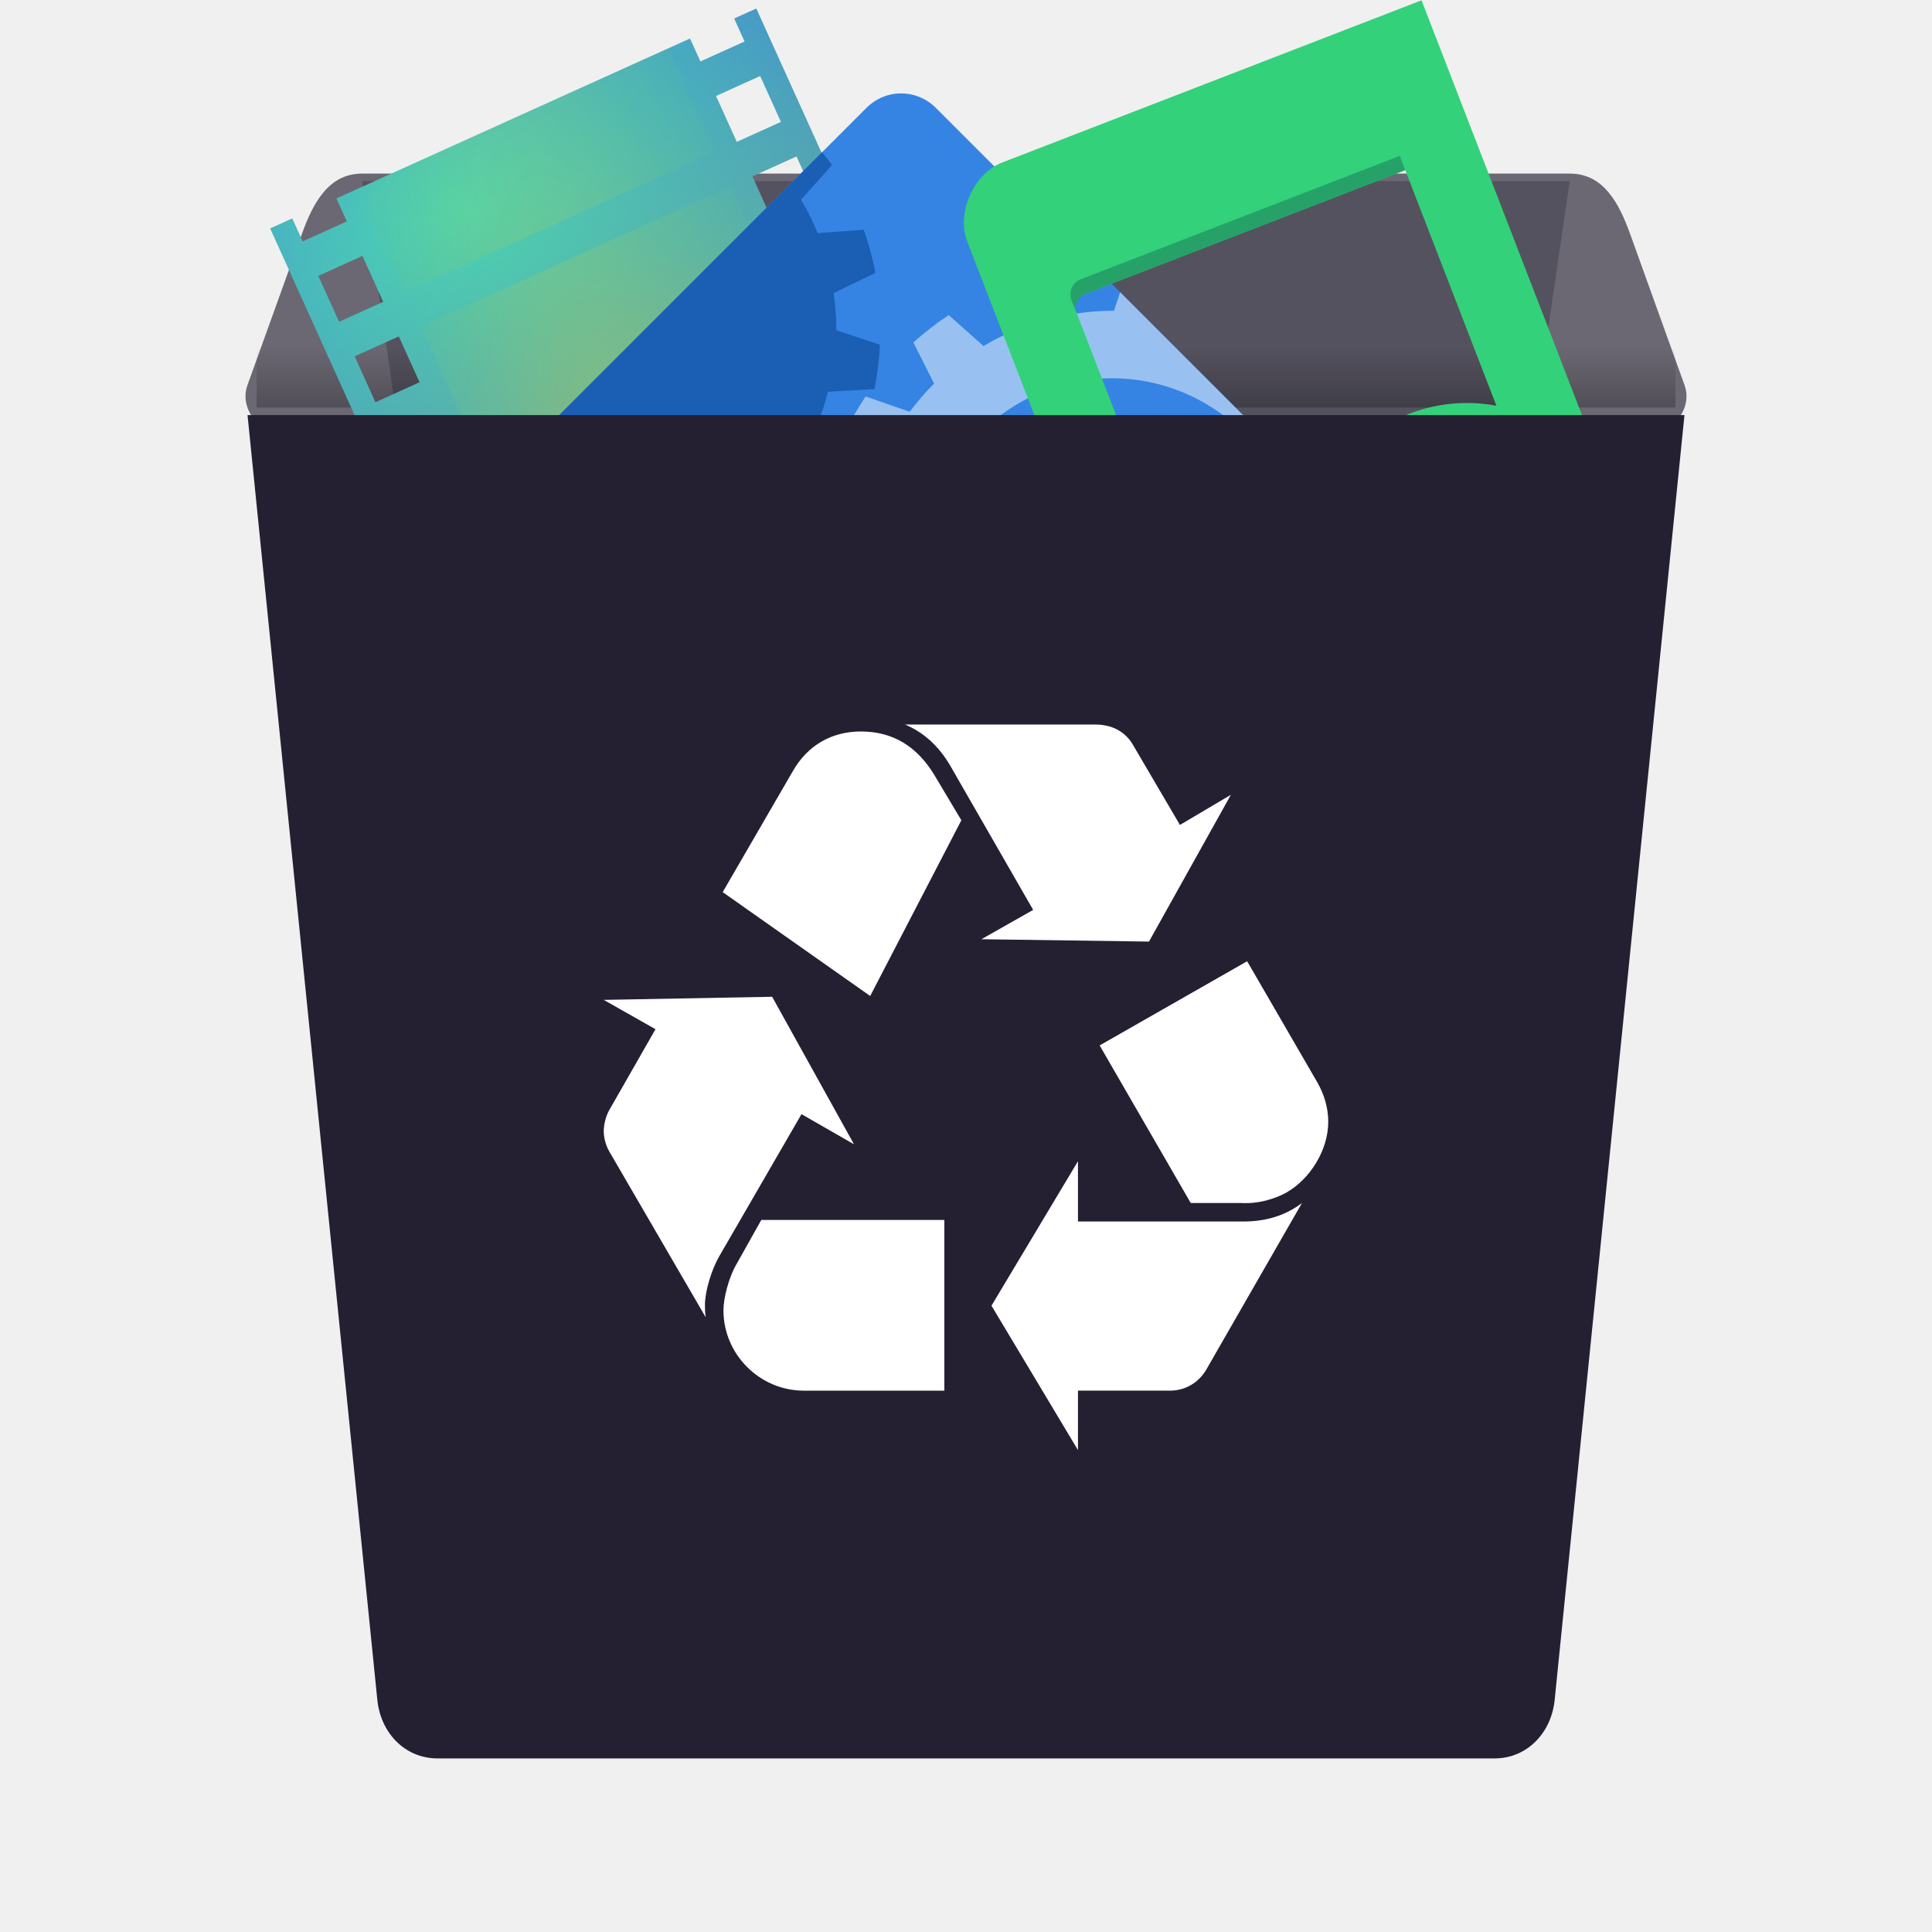
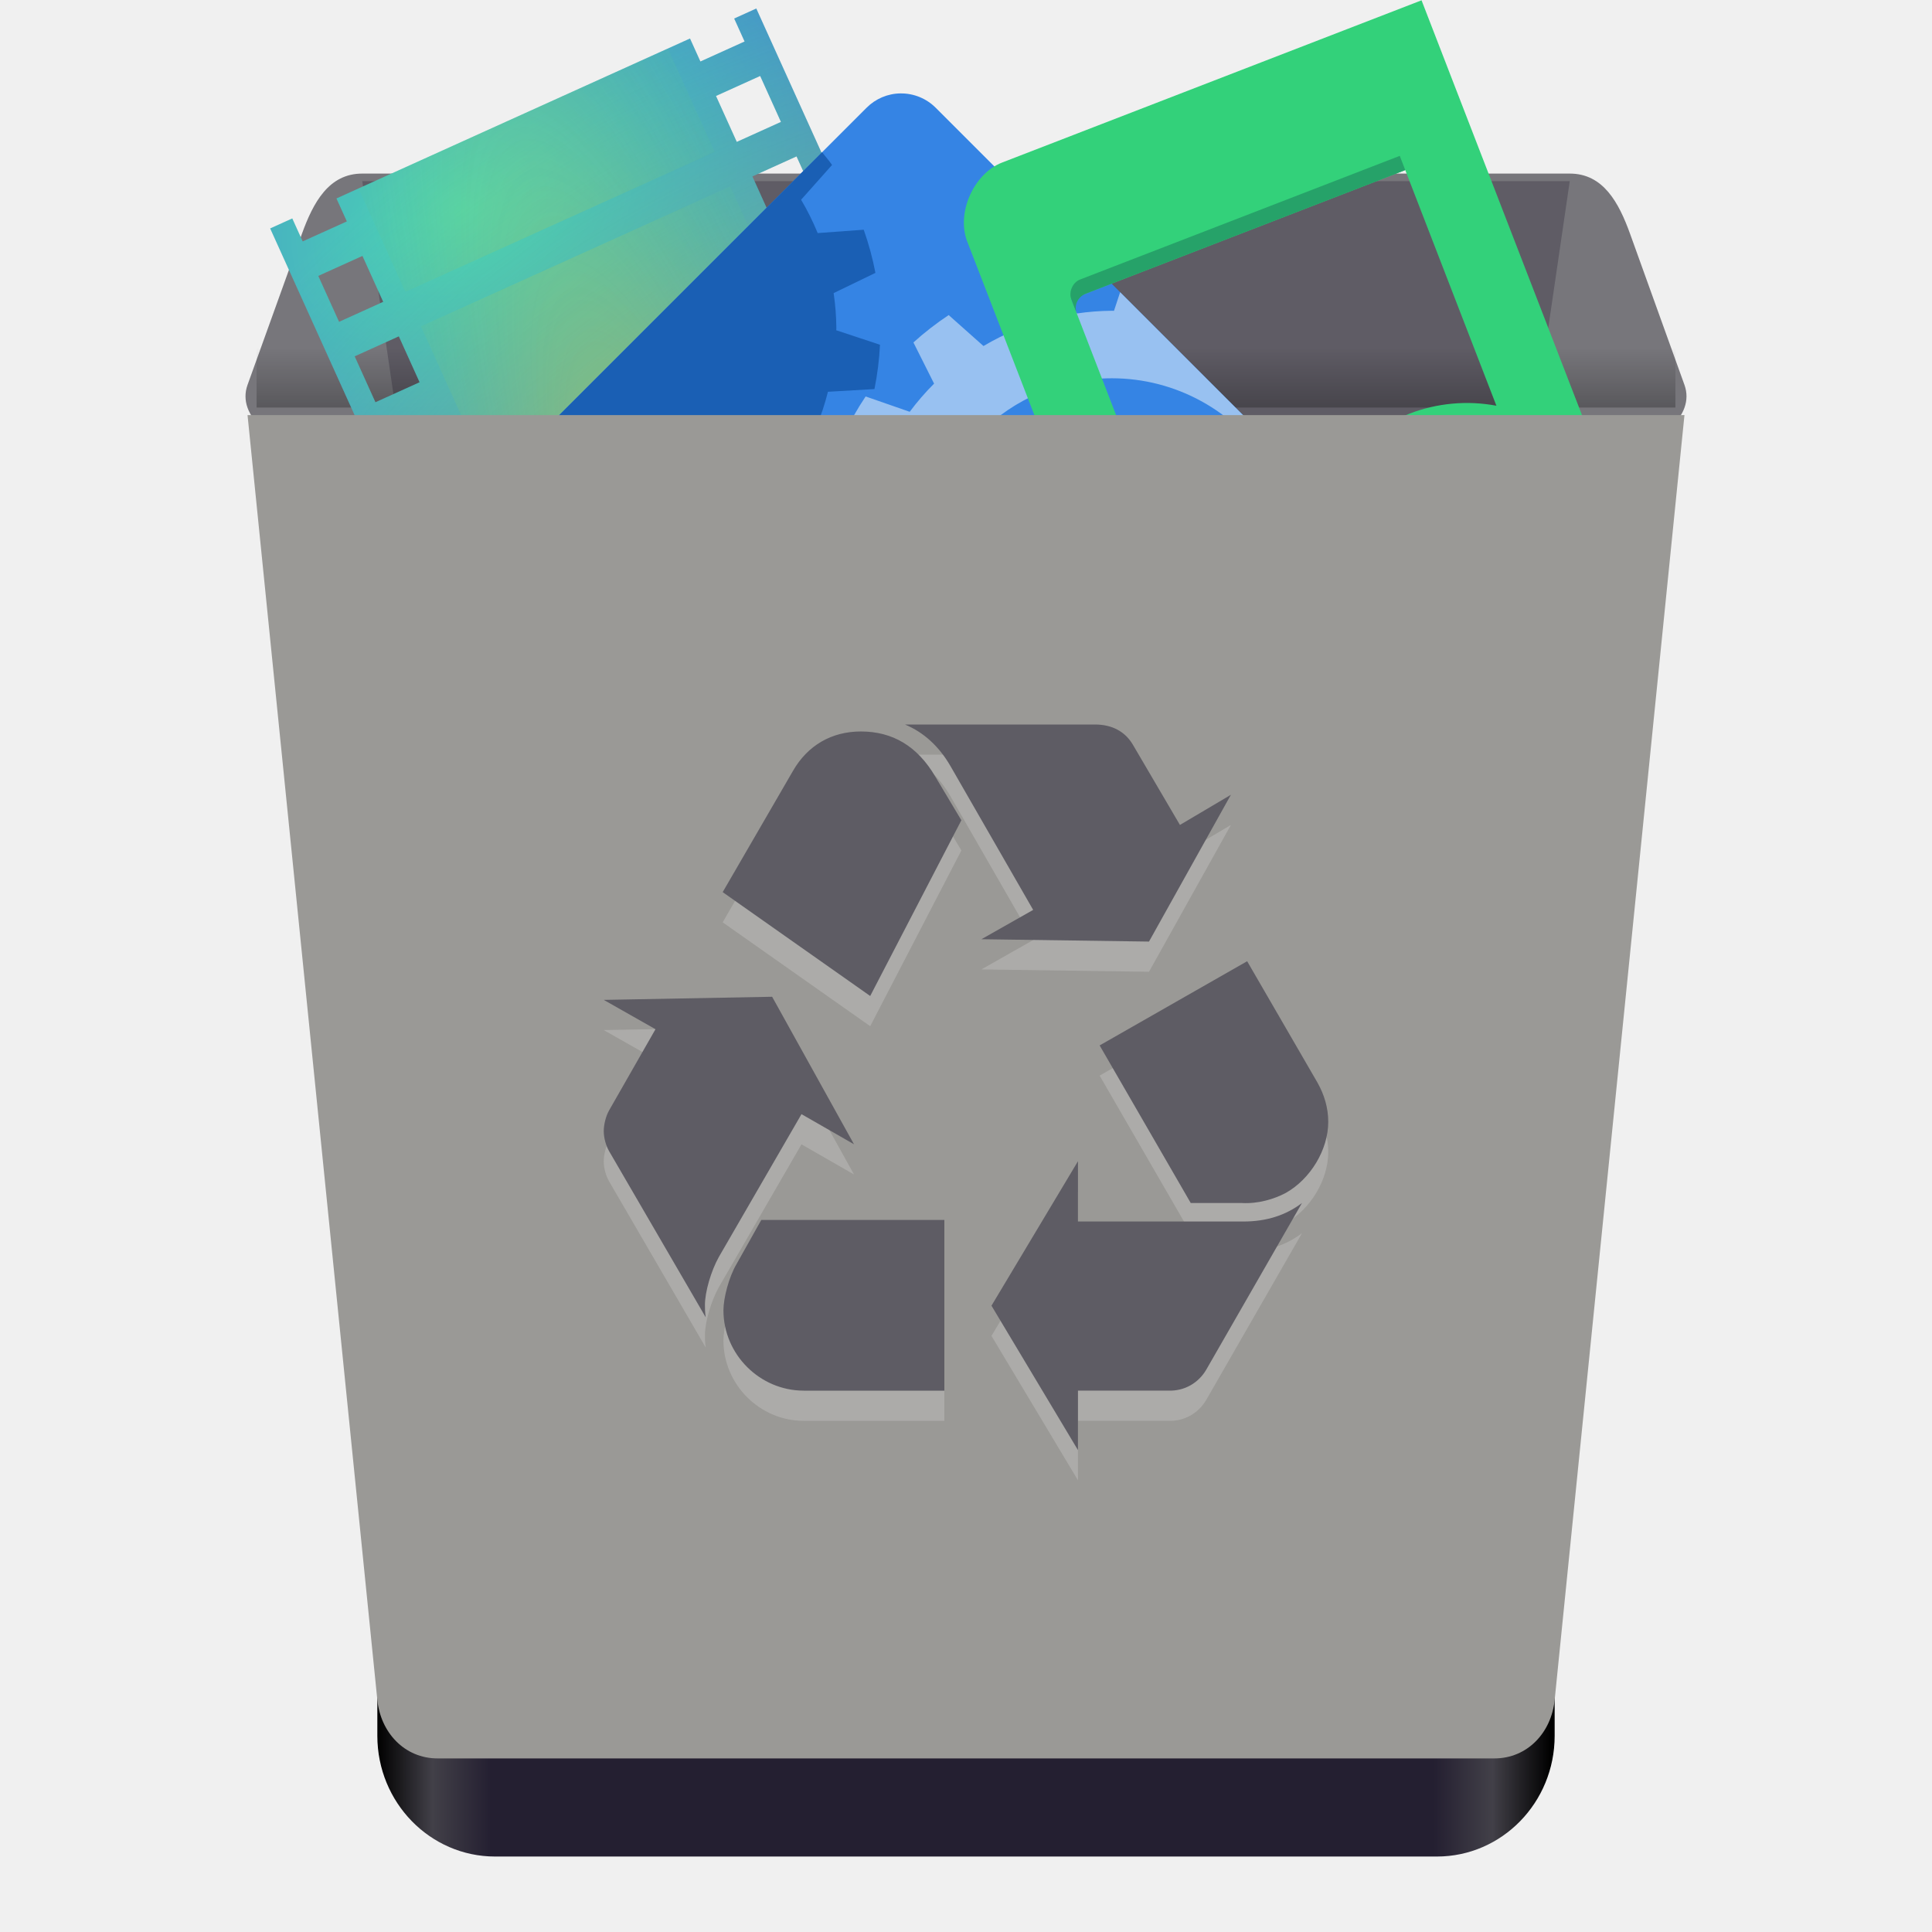
<svg xmlns="http://www.w3.org/2000/svg" xmlns:ns1="http://www.openswatchbook.org/uri/2009/osb" xmlns:xlink="http://www.w3.org/1999/xlink" version="1.0" width="128" height="128" id="svg3695">
  <defs id="defs3697">
    <linearGradient id="linearGradient4399">
      <stop id="stop4401" offset="0" style="stop-color:#626262;stop-opacity:1" />
      <stop id="stop4403" offset="1" style="stop-color:#3f3f3f;stop-opacity:1" />
    </linearGradient>
    <linearGradient id="linearGradient4306">
      <stop style="stop-color:#000000;stop-opacity:1" offset="0" id="stop4308" />
      <stop style="stop-color:#000000;stop-opacity:0" offset="1" id="stop4310" />
    </linearGradient>
    <linearGradient id="linearGradient4237">
      <stop id="stop4239" offset="0" style="stop-color:#a7a7a7;stop-opacity:1" />
      <stop id="stop4241" offset="1" style="stop-color:#787878;stop-opacity:1" />
    </linearGradient>
    <linearGradient id="linearGradient4867">
      <stop id="stop4869" offset="0" style="stop-color:#ffffff;stop-opacity:1;" />
      <stop id="stop4871" offset="1" style="stop-color:#e4e5e7;stop-opacity:0.157" />
    </linearGradient>
    <linearGradient id="linearGradient4861">
      <stop style="stop-color:#7e7e7e;stop-opacity:1" offset="0" id="stop4863" />
      <stop style="stop-color:#3f3f3f;stop-opacity:1" offset="1" id="stop4865" />
    </linearGradient>
    <linearGradient ns1:paint="gradient" id="linearGradient4406">
      <stop offset="0" style="stop-color:#4e4e4e;stop-opacity:1" id="stop4408" />
      <stop offset="1" style="stop-color:#141414;stop-opacity:1" id="stop4410" />
    </linearGradient>
    <linearGradient id="linearGradient3320" ns1:paint="gradient">
      <stop id="stop3323" style="stop-color:#4e4e4e;stop-opacity:1" offset="0" />
      <stop id="stop3325" style="stop-color:#b9bac2;stop-opacity:1" offset="1" />
    </linearGradient>
    <linearGradient id="linearGradient3254-3-182">
      <stop id="stop4663" style="stop-color:#ffffff;stop-opacity:1" offset="0" />
      <stop id="stop4665" style="stop-color:#ffffff;stop-opacity:0" offset="1" />
    </linearGradient>
    <linearGradient ns1:paint="solid" id="linearGradient6213">
      <stop id="stop6215" offset="0" style="stop-color:#000000;stop-opacity:1;" />
    </linearGradient>
    <linearGradient id="linearGradient4287">
      <stop id="stop4289" offset="0" style="stop-color:#000000;stop-opacity:0.51;" />
      <stop id="stop4291" offset="1" style="stop-color:#000000;stop-opacity:0.472" />
    </linearGradient>
    <linearGradient id="linearGradient3782">
      <stop style="stop-color:#ffffff;stop-opacity:1;" offset="0" id="stop3784" />
      <stop style="stop-color:#e4e5e7;stop-opacity:1;" offset="1" id="stop3786" />
    </linearGradient>
    <linearGradient id="linearGradient3927">
      <stop id="stop3929" offset="0" style="stop-color:#f1f2f3;stop-opacity:1;" />
      <stop id="stop3931" offset="1" style="stop-color:#e4e5e7;stop-opacity:1;" />
    </linearGradient>
    <linearGradient id="linearGradient3937-5">
      <stop style="stop-color:#9c9d9e;stop-opacity:1;" offset="0" id="stop3939-6" />
      <stop style="stop-color:#bbbcbd;stop-opacity:1;" offset="1" id="stop3941-3" />
    </linearGradient>
    <linearGradient y2="9" x2="22" y1="11" x1="22" gradientTransform="matrix(2.35,0,0,2,7.59999,5)" gradientUnits="userSpaceOnUse" id="linearGradient4262-7-1" xlink:href="#linearGradient4306" />
-     <radialGradient xlink:href="#linearGradient6809-3" id="radialGradient9166" gradientUnits="userSpaceOnUse" gradientTransform="matrix(0.07886389,-0.02673508,0.1334659,0.384392,-90.27152,-71.25816)" cx="1122.313" cy="374.15" fx="1122.313" fy="374.15" r="225" />
-     <linearGradient id="linearGradient6809-3">
-       <stop style="stop-color:#f6d123;stop-opacity:1" offset="0" id="stop6805" />
-       <stop style="stop-color:#2dc0af;stop-opacity:0.138" offset="1" id="stop6807" />
+     <linearGradient id="linearGradient1121" x1="176" x2="495" y1="799.964" y2="799.964" gradientTransform="matrix(0.24375,0,0,0.2430556,-17.90001,-77.43568)" gradientUnits="userSpaceOnUse" xlink:href="#linearGradient1364" />
+     <linearGradient id="linearGradient1364">
+       <stop id="stop1352" offset="0" style="stop-color:#000000" />
+       <stop style="stop-color:#424048" id="stop1354" offset=".047" />
+       <stop id="stop1356" offset=".097" style="stop-color:#241f31" />
+       <stop style="stop-color:#241f31" id="stop1358" offset=".9" />
+       <stop id="stop1360" offset=".95" style="stop-color:#424048" />
+       <stop id="stop1362" offset="1" style="stop-color:#000000" />
    </linearGradient>
-     <radialGradient xlink:href="#linearGradient6809-3" id="radialGradient9084" gradientUnits="userSpaceOnUse" gradientTransform="matrix(0.2608376,-0.1180011,0.08781089,0.1941032,-254.4855,150.9324)" cx="1173.752" cy="119.63" fx="1173.752" fy="119.63" r="225" />
    <radialGradient xlink:href="#linearGradient6826" id="radialGradient8980" gradientUnits="userSpaceOnUse" gradientTransform="matrix(0.1138601,-0.05150949,0.03833096,0.08472936,-23.54853,158.7463)" cx="896" cy="-1275.255" fx="896" fy="-1275.255" r="225" />
    <linearGradient id="linearGradient6826">
      <stop style="stop-color:#50dbb5;stop-opacity:1;" offset="0" id="stop6822" />
      <stop style="stop-color:#4a86cf;stop-opacity:1" offset="1" id="stop6824" />
    </linearGradient>
+     <radialGradient xlink:href="#linearGradient6809-3" id="radialGradient9084" gradientUnits="userSpaceOnUse" gradientTransform="matrix(0.2608376,-0.1180011,0.08781089,0.1941032,-254.4855,150.9324)" cx="1173.752" cy="119.63" fx="1173.752" fy="119.63" r="225" />
+     <linearGradient id="linearGradient6809-3">
+       <stop style="stop-color:#f6d123;stop-opacity:1" offset="0" id="stop6805" />
+       <stop style="stop-color:#2dc0af;stop-opacity:0.138" offset="1" id="stop6807" />
+     </linearGradient>
+     <radialGradient xlink:href="#linearGradient6809-3" id="radialGradient9166" gradientUnits="userSpaceOnUse" gradientTransform="matrix(0.07886389,-0.02673508,0.1334659,0.384392,-90.27152,-71.25816)" cx="1122.313" cy="374.15" fx="1122.313" fy="374.15" r="225" />
  </defs>
+   <rect width="78" height="70" x="25" y="53" rx="7.8" ry="8" style="fill:url(#linearGradient1121);stroke-width:0.987;enable-background:new" id="rect55" />
+   <path style="opacity:1;fill:#77767b;fill-opacity:1;stroke:none;stroke-width:1;stroke-linecap:butt;stroke-linejoin:miter;stroke-miterlimit:4;stroke-dasharray:none;stroke-dashoffset:0;stroke-opacity:1" d="m 24,11.5 80,0 c 2.216,0 3.249,1.915 4,4 l 3.6,10 c 0.751,2.085 -1.784,4 -4,4 l -87.2,0 c -2.216,0 -4.751,-1.915 -4,-4 l 3.6,-10 c 0.751,-2.085 1.784,-4 4,-4 z" id="rect4290" />
  <path style="opacity:0.3;fill:#241f31;fill-opacity:1;stroke:none;stroke-width:1;stroke-linecap:butt;stroke-linejoin:miter;stroke-miterlimit:4;stroke-dasharray:none;stroke-dashoffset:0;stroke-opacity:1" d="M 104,12 91.4,98.084 c -0.314,2.146 -1.784,3.913 -4,3.913 l -46.8,0 c -2.216,0 -3.686,-1.767 -4,-3.913 L 24,12 Z" id="rect4203-7" />
-   <g id="g898">
-     <path id="rect4290" d="m 24,11.5 80,0 c 2.216,0 3.249,1.915 4,4 l 3.6,10 c 0.751,2.085 -1.784,4 -4,4 l -87.2,0 c -2.216,0 -4.751,-1.915 -4,-4 l 3.6,-10 c 0.751,-2.085 1.784,-4 4,-4 z" style="opacity:1;fill:#241f31;fill-opacity:0.65;stroke:none;stroke-width:1;stroke-linecap:butt;stroke-linejoin:miter;stroke-miterlimit:4;stroke-dasharray:none;stroke-dashoffset:0;stroke-opacity:1" />
-     <rect style="display:inline;opacity:0.25;fill:url(#linearGradient4262-7-1);fill-opacity:1;stroke:none;stroke-width:0;stroke-linecap:butt;stroke-linejoin:miter;stroke-miterlimit:4;stroke-dasharray:none;stroke-dashoffset:0;stroke-opacity:1" id="rect3827-5-3-3" width="94" height="4" x="17" y="23" ry="0" />
-     <g id="g903" transform="translate(1.012816,9.431442)">
-       <path id="rect8955" d="m 16.887,5.703 18.94,41.867 1.464,-0.662 -0.344,-0.761 2.928,-1.325 0.344,0.761 23.423,-10.596 -0.344,-0.761 2.928,-1.325 0.344,0.761 L 68.033,33 49.093,-8.867 47.629,-8.204 48.318,-6.682 45.39,-5.357 44.702,-6.88 21.279,3.716 21.968,5.239 19.04,6.563 18.351,5.041 Z m 3.186,3.144 2.928,-1.325 1.377,3.045 -2.928,1.325 z m 26.35,-11.921 2.928,-1.325 1.377,3.045 -2.928,1.325 z m -23.94,17.249 2.928,-1.325 1.377,3.045 -2.928,1.325 z m 26.35,-11.921 2.928,-1.325 1.377,3.045 -2.928,1.325 z m -23.94,17.249 2.928,-1.325 1.377,3.045 -2.928,1.325 z M 51.245,7.583 54.172,6.259 55.55,9.304 52.622,10.628 Z M 27.305,24.832 l 2.928,-1.325 1.377,3.045 -2.928,1.325 z m 26.35,-11.921 2.928,-1.325 1.377,3.045 -2.928,1.325 z m -23.94,17.249 2.928,-1.325 1.377,3.045 -2.928,1.325 z m 26.35,-11.921 2.928,-1.325 1.377,3.045 -2.928,1.325 z m -23.94,17.249 2.928,-1.325 1.377,3.045 -2.928,1.325 z m 26.35,-11.921 2.928,-1.325 1.377,3.045 -2.928,1.325 z m -23.94,17.249 2.928,-1.325 1.377,3.045 -2.928,1.325 z m 26.35,-11.921 2.928,-1.325 1.377,3.045 -2.928,1.325 z" style="display:inline;opacity:1;vector-effect:none;fill:url(#radialGradient8980);fill-opacity:1;stroke:none;stroke-width:0.256;stroke-linecap:butt;stroke-linejoin:bevel;stroke-miterlimit:4;stroke-dasharray:0.256, 0.512;stroke-dashoffset:0;stroke-opacity:0.949;marker:none;marker-start:none;marker-mid:none;marker-end:none;paint-order:normal;enable-background:new" />
-       <path style="display:inline;opacity:1;vector-effect:none;fill:url(#radialGradient9084);fill-opacity:1;stroke:none;stroke-width:0.256;stroke-linecap:butt;stroke-linejoin:bevel;stroke-miterlimit:4;stroke-dasharray:0.256, 0.512;stroke-dashoffset:0;stroke-opacity:0.949;marker:none;marker-start:none;marker-mid:none;marker-end:none;paint-order:normal;enable-background:new" d="m 16.887,5.703 18.94,41.867 1.464,-0.662 -0.344,-0.761 2.928,-1.325 0.344,0.761 23.423,-10.596 -0.344,-0.761 2.928,-1.325 0.344,0.761 L 68.033,33 49.093,-8.867 47.629,-8.204 48.318,-6.682 45.39,-5.357 44.702,-6.88 21.279,3.716 21.968,5.239 19.04,6.563 18.351,5.041 Z m 3.186,3.144 2.928,-1.325 1.377,3.045 -2.928,1.325 z m 26.35,-11.921 2.928,-1.325 1.377,3.045 -2.928,1.325 z m -23.94,17.249 2.928,-1.325 1.377,3.045 -2.928,1.325 z m 26.35,-11.921 2.928,-1.325 1.377,3.045 -2.928,1.325 z m -23.94,17.249 2.928,-1.325 1.377,3.045 -2.928,1.325 z M 51.245,7.583 54.172,6.259 55.55,9.304 52.622,10.628 Z M 27.305,24.832 l 2.928,-1.325 1.377,3.045 -2.928,1.325 z m 26.35,-11.921 2.928,-1.325 1.377,3.045 -2.928,1.325 z m -23.94,17.249 2.928,-1.325 1.377,3.045 -2.928,1.325 z m 26.35,-11.921 2.928,-1.325 1.377,3.045 -2.928,1.325 z m -23.94,17.249 2.928,-1.325 1.377,3.045 -2.928,1.325 z m 26.35,-11.921 2.928,-1.325 1.377,3.045 -2.928,1.325 z m -23.94,17.249 2.928,-1.325 1.377,3.045 -2.928,1.325 z m 26.35,-11.921 2.928,-1.325 1.377,3.045 -2.928,1.325 z" id="path9034" />
-       <path d="m 22.743,3.054 20.495,-9.272 3.099,6.851 L 25.842,9.905 Z M 41.339,44.16 61.833,34.888 62.178,35.649 41.683,44.921 Z M 34.107,28.174 54.602,18.902 60.8,32.604 40.306,41.876 Z M 26.875,12.189 47.37,2.917 53.569,16.619 33.074,25.89 Z" style="display:inline;opacity:0.414;vector-effect:none;fill:url(#radialGradient9166);fill-opacity:1;stroke:none;stroke-width:0.143;stroke-linecap:butt;stroke-linejoin:bevel;stroke-miterlimit:4;stroke-dasharray:0.143, 0.285;stroke-dashoffset:0;stroke-opacity:0.949;marker:none;marker-start:none;marker-mid:none;marker-end:none;paint-order:normal;enable-background:new" id="path9164" />
-     </g>
-     <g id="g2241" transform="translate(1.012816,9.431442)">
-       <path style="display:inline;opacity:1;fill:#3584e4;fill-opacity:1;stroke-width:0.973;marker:none;enable-background:new" d="m 58.65,-3.243 c -0.847,0.009 -1.655,0.352 -2.252,0.952 L 35.047,19.06 c -0.61,0.607 -0.951,1.432 -0.949,2.292 h -7.89e-4 v 0.81 c -0.002,0.86 0.34,1.685 0.95,2.292 l 21.35,21.35 c 1.264,1.27 3.32,1.27 4.584,0 L 82.332,24.454 c 0.61,-0.607 0.951,-1.432 0.949,-2.292 h 8.67e-4 V 21.352 h -8.67e-4 c 0.003,-0.86 -0.339,-1.685 -0.949,-2.292 L 60.982,-2.29 c -0.617,-0.619 -1.458,-0.963 -2.332,-0.952 z" id="path93" />
-       <path style="display:inline;opacity:1;vector-effect:none;fill:#98c1f1;fill-opacity:1;stroke:none;stroke-width:3.079;stroke-linecap:butt;stroke-linejoin:miter;stroke-miterlimit:4;stroke-dasharray:none;stroke-dashoffset:0;stroke-opacity:1;marker:none;marker-start:none;marker-mid:none;marker-end:none;paint-order:normal;enable-background:new" d="m 83.233,21.107 c -0.026,-0.342 -0.067,-0.683 -0.197,-0.996 -0.161,-0.39 -0.399,-0.747 -0.704,-1.051 L 73.199,9.928 72.791,11.163 a 16.803,16.803 0 0 0 -0.139,-0.006 16.803,16.803 0 0 0 -2.324,0.18 L 68.987,8.569 a 19.748,19.748 0 0 0 -2.856,0.775 l 0.222,3.05 a 16.803,16.803 0 0 0 -2.208,1.1 l -2.305,-2.051 a 19.748,19.748 0 0 0 -2.336,1.814 l 1.369,2.728 a 16.803,16.803 0 0 0 -1.615,1.866 l -2.92,-1.016 a 19.748,19.748 0 0 0 -1.459,2.573 l 2.305,1.992 a 16.803,16.803 0 0 0 -0.776,2.345 l -3.083,0.18 a 19.748,19.748 0 0 0 -0.367,2.935 l 2.898,0.96 a 16.803,16.803 0 0 0 -0.007,0.138 16.803,16.803 0 0 0 0.18,2.324 l -2.769,1.341 a 19.748,19.748 0 0 0 0.775,2.856 l 3.051,-0.223 a 16.803,16.803 0 0 0 1.099,2.209 l -2.05,2.304 a 19.748,19.748 0 0 0 1.814,2.337 l 2.726,-1.37 a 16.803,16.803 0 0 0 1.867,1.615 l -0.236,0.68 3.703,-3.703 A 12.33,12.33 0 0 1 60.323,27.959 12.33,12.33 0 0 1 72.652,15.63 12.33,12.33 0 0 1 83.033,21.308 Z" id="path18717-4" />
-       <path style="display:inline;opacity:1;vector-effect:none;fill:#1a5fb4;fill-opacity:1;stroke:none;stroke-width:3.079;stroke-linecap:butt;stroke-linejoin:miter;stroke-miterlimit:4;stroke-dasharray:none;stroke-dashoffset:0;stroke-opacity:1;marker:none;marker-start:none;marker-mid:none;marker-end:none;paint-order:normal;enable-background:new" d="M 53.454,0.653 35.048,19.06 c -0.305,0.303 -0.543,0.661 -0.704,1.051 -0.117,0.283 -0.145,0.594 -0.178,0.902 0.013,0.015 0.018,0.034 0.033,0.049 l 9.878,9.878 c 0.013,-0.004 0.027,-0.008 0.04,-0.013 l -0.222,-3.051 c 0.762,-0.312 1.5,-0.679 2.208,-1.099 l 2.304,2.05 c 0.823,-0.545 1.605,-1.152 2.338,-1.814 l -1.37,-2.727 c 0.584,-0.582 1.123,-1.205 1.615,-1.866 l 2.92,1.015 c 0.55,-0.82 1.038,-1.68 1.459,-2.573 l -2.305,-1.992 c 0.316,-0.762 0.576,-1.545 0.776,-2.345 l 3.082,-0.18 c 0.196,-0.968 0.318,-1.949 0.367,-2.935 l -2.898,-0.96 c 0.003,-0.046 0.005,-0.092 0.007,-0.138 -0.006,-0.778 -0.066,-1.555 -0.18,-2.325 l 2.769,-1.34 C 56.8,7.674 56.541,6.719 56.211,5.788 L 53.161,6.011 C 52.849,5.249 52.482,4.51 52.062,3.802 L 54.112,1.498 C 53.914,1.2 53.669,0.938 53.454,0.652 Z" id="path1476" />
-     </g>
-     <g style="display:inline;stroke-width:0.977;enable-background:new" id="g599" transform="matrix(0.1177602,-0.04554945,0.04554945,0.1177602,-113.8636,9.553353)">
-       <path id="path18891" transform="translate(0,-212)" d="m 1296,768 v 180.568 c -13.221,-8.181 -28.453,-12.532 -44,-12.568 -46.392,0 -84,37.608 -84,84 0,46.392 37.608,84 84,84 44.796,-0.056 81.666,-35.255 83.799,-80 H 1336 v -4 -204 h 187.889 V 948.574 C 1510.666,940.39 1495.43,936.037 1479.879,936 c -46.392,0 -84,37.608 -84,84 0,46.392 37.608,84 84,84 44.796,-0.056 81.666,-35.255 83.799,-80 H 1564 V 736 h -236 c -16,0 -32,16 -32,32 z" style="display:inline;opacity:1;vector-effect:none;fill:#33d17a;fill-opacity:1;stroke:none;stroke-width:25.477;stroke-linecap:butt;stroke-linejoin:miter;stroke-miterlimit:4;stroke-dasharray:none;stroke-dashoffset:0;stroke-opacity:1;marker:none;marker-start:none;marker-mid:none;marker-end:none;paint-order:normal;enable-background:new" />
-       <path id="path23900" transform="translate(0,-212)" d="m 1336,816 v 8 c 0,-4.889 4.024,-8 8.25,-8 h 179.639 v -8 H 1344 c -4.154,0 -8,3.933 -8,8 z m -167.902,200 c -0.062,1.326 -0.098,2.659 -0.098,4 0,46.392 37.608,84 84,84 44.796,-0.056 81.666,-35.255 83.799,-80 H 1336 v -4 -4 h -0.201 c -2.133,44.745 -39.003,79.944 -83.799,80 -45.051,0 -81.814,-35.466 -83.902,-80 z m 227.879,0 c -0.062,1.326 -0.098,2.659 -0.098,4 0,46.392 37.608,84 84,84 44.796,-0.056 81.666,-35.255 83.799,-80 H 1564 v -8 h -0.322 c -2.133,44.745 -39.003,79.944 -83.799,80 -45.051,0 -81.814,-35.466 -83.902,-80 z" style="display:inline;opacity:1;vector-effect:none;fill:#26a269;fill-opacity:1;stroke:none;stroke-width:25.477;stroke-linecap:butt;stroke-linejoin:miter;stroke-miterlimit:4;stroke-dasharray:none;stroke-dashoffset:0;stroke-opacity:1;marker:none;marker-start:none;marker-mid:none;marker-end:none;paint-order:normal;enable-background:new" />
-     </g>
+   <rect ry="0" y="23" x="17" height="4" width="94" id="rect3827-5-3-3" style="display:inline;opacity:0.25;fill:url(#linearGradient4262-7-1);fill-opacity:1;stroke:none;stroke-width:0;stroke-linecap:butt;stroke-linejoin:miter;stroke-miterlimit:4;stroke-dasharray:none;stroke-dashoffset:0;stroke-opacity:1" />
+   <g id="g903" transform="translate(1.012816,9.431442)">
+     <path id="rect8955" d="m 16.887,5.703 18.94,41.867 1.464,-0.662 -0.344,-0.761 2.928,-1.325 0.344,0.761 23.423,-10.596 -0.344,-0.761 2.928,-1.325 0.344,0.761 L 68.033,33 49.093,-8.867 47.629,-8.204 48.318,-6.682 45.39,-5.357 44.702,-6.88 21.279,3.716 21.968,5.239 19.04,6.563 18.351,5.041 Z m 3.186,3.144 2.928,-1.325 1.377,3.045 -2.928,1.325 z m 26.35,-11.921 2.928,-1.325 1.377,3.045 -2.928,1.325 z m -23.94,17.249 2.928,-1.325 1.377,3.045 -2.928,1.325 z m 26.35,-11.921 2.928,-1.325 1.377,3.045 -2.928,1.325 z m -23.94,17.249 2.928,-1.325 1.377,3.045 -2.928,1.325 z M 51.245,7.583 54.172,6.259 55.55,9.304 52.622,10.628 Z M 27.305,24.832 l 2.928,-1.325 1.377,3.045 -2.928,1.325 z m 26.35,-11.921 2.928,-1.325 1.377,3.045 -2.928,1.325 z m -23.94,17.249 2.928,-1.325 1.377,3.045 -2.928,1.325 z m 26.35,-11.921 2.928,-1.325 1.377,3.045 -2.928,1.325 z m -23.94,17.249 2.928,-1.325 1.377,3.045 -2.928,1.325 z m 26.35,-11.921 2.928,-1.325 1.377,3.045 -2.928,1.325 z m -23.94,17.249 2.928,-1.325 1.377,3.045 -2.928,1.325 z m 26.35,-11.921 2.928,-1.325 1.377,3.045 -2.928,1.325 z" style="display:inline;opacity:1;vector-effect:none;fill:url(#radialGradient8980);fill-opacity:1;stroke:none;stroke-width:0.256;stroke-linecap:butt;stroke-linejoin:bevel;stroke-miterlimit:4;stroke-dasharray:0.256, 0.512;stroke-dashoffset:0;stroke-opacity:0.949;marker:none;marker-start:none;marker-mid:none;marker-end:none;paint-order:normal;enable-background:new" />
+     <path style="display:inline;opacity:1;vector-effect:none;fill:url(#radialGradient9084);fill-opacity:1;stroke:none;stroke-width:0.256;stroke-linecap:butt;stroke-linejoin:bevel;stroke-miterlimit:4;stroke-dasharray:0.256, 0.512;stroke-dashoffset:0;stroke-opacity:0.949;marker:none;marker-start:none;marker-mid:none;marker-end:none;paint-order:normal;enable-background:new" d="m 16.887,5.703 18.94,41.867 1.464,-0.662 -0.344,-0.761 2.928,-1.325 0.344,0.761 23.423,-10.596 -0.344,-0.761 2.928,-1.325 0.344,0.761 L 68.033,33 49.093,-8.867 47.629,-8.204 48.318,-6.682 45.39,-5.357 44.702,-6.88 21.279,3.716 21.968,5.239 19.04,6.563 18.351,5.041 Z m 3.186,3.144 2.928,-1.325 1.377,3.045 -2.928,1.325 z m 26.35,-11.921 2.928,-1.325 1.377,3.045 -2.928,1.325 z m -23.94,17.249 2.928,-1.325 1.377,3.045 -2.928,1.325 z m 26.35,-11.921 2.928,-1.325 1.377,3.045 -2.928,1.325 z m -23.94,17.249 2.928,-1.325 1.377,3.045 -2.928,1.325 z M 51.245,7.583 54.172,6.259 55.55,9.304 52.622,10.628 Z M 27.305,24.832 l 2.928,-1.325 1.377,3.045 -2.928,1.325 z m 26.35,-11.921 2.928,-1.325 1.377,3.045 -2.928,1.325 z m -23.94,17.249 2.928,-1.325 1.377,3.045 -2.928,1.325 z m 26.35,-11.921 2.928,-1.325 1.377,3.045 -2.928,1.325 z m -23.94,17.249 2.928,-1.325 1.377,3.045 -2.928,1.325 z m 26.35,-11.921 2.928,-1.325 1.377,3.045 -2.928,1.325 z m -23.94,17.249 2.928,-1.325 1.377,3.045 -2.928,1.325 z m 26.35,-11.921 2.928,-1.325 1.377,3.045 -2.928,1.325 z" id="path9034" />
+     <path d="m 22.743,3.054 20.495,-9.272 3.099,6.851 L 25.842,9.905 Z M 41.339,44.16 61.833,34.888 62.178,35.649 41.683,44.921 Z M 34.107,28.174 54.602,18.902 60.8,32.604 40.306,41.876 Z M 26.875,12.189 47.37,2.917 53.569,16.619 33.074,25.89 Z" style="display:inline;opacity:0.414;vector-effect:none;fill:url(#radialGradient9166);fill-opacity:1;stroke:none;stroke-width:0.143;stroke-linecap:butt;stroke-linejoin:bevel;stroke-miterlimit:4;stroke-dasharray:0.143, 0.285;stroke-dashoffset:0;stroke-opacity:0.949;marker:none;marker-start:none;marker-mid:none;marker-end:none;paint-order:normal;enable-background:new" id="path9164" />
  </g>
-   <path style="opacity:1;fill:#241f31;fill-opacity:1;stroke:none;stroke-width:1;stroke-linecap:butt;stroke-linejoin:miter;stroke-miterlimit:4;stroke-dasharray:none;stroke-dashoffset:0;stroke-opacity:1" d="M 111.6,27.5 103,112.63 c -0.216,2.134 -1.784,3.87 -4,3.87 l -70,0 c -2.216,0 -3.784,-1.735 -4,-3.87 L 16.4,27.5 Z" id="rect4203" />
-   <path id="path4226-1-8" d="m 47.623,83.282 c -0.512,0.919 -0.919,2.302 -0.919,3.174 0,0.202 0,0.46 0.05,0.817 l -6.397,-11.001 c -0.205,-0.357 -0.357,-0.869 -0.357,-1.33 0,-0.462 0.153,-1.024 0.357,-1.381 l 3.071,-5.373 -3.428,-1.943 11.156,-0.207 5.423,9.773 -3.478,-1.995 z m 4.914,-32.209 c 0.971,-1.69 2.559,-2.611 4.502,-2.611 2.1,0 3.737,0.974 4.914,2.967 l 1.74,2.916 -6.04,11.642 -9.773,-6.881 z m 0.714,41.061 c -2.916,0 -5.321,-2.405 -5.321,-5.321 0,-0.819 0.359,-2.202 0.871,-3.071 l 1.636,-2.916 12.129,0 0,11.309 -9.315,0 z m 9.725,-41.37 c -0.767,-1.329 -1.79,-2.252 -3.019,-2.764 l 12.587,0 c 1.126,0 1.995,0.462 2.509,1.333 l 3.121,5.321 3.376,-1.997 -5.426,9.725 -11.102,-0.156 3.428,-1.943 z m 19.396,30.164 c 1.533,0 2.814,-0.409 3.888,-1.227 l -6.347,11.051 c -0.512,0.869 -1.432,1.417 -2.505,1.381 l -5.99,0 0,3.94 -5.73,-9.568 5.73,-9.571 0,3.993 10.954,0 z m 4.909,-9.211 c 0.462,0.819 0.719,1.688 0.719,2.61 0,1.843 -1.178,3.787 -2.814,4.707 -0.769,0.412 -1.847,0.732 -2.916,0.669 l -3.38,0 -6.036,-10.441 9.773,-5.578 z" style="fill:#ffffff;fill-opacity:1" />
+   <g id="g2241" transform="translate(1.012816,9.431442)">
+     <path style="display:inline;opacity:1;fill:#3584e4;fill-opacity:1;stroke-width:0.973;marker:none;enable-background:new" d="m 58.65,-3.243 c -0.847,0.009 -1.655,0.352 -2.252,0.952 L 35.047,19.06 c -0.61,0.607 -0.951,1.432 -0.949,2.292 h -7.89e-4 v 0.81 c -0.002,0.86 0.34,1.685 0.95,2.292 l 21.35,21.35 c 1.264,1.27 3.32,1.27 4.584,0 L 82.332,24.454 c 0.61,-0.607 0.951,-1.432 0.949,-2.292 h 8.67e-4 V 21.352 h -8.67e-4 c 0.003,-0.86 -0.339,-1.685 -0.949,-2.292 L 60.982,-2.29 c -0.617,-0.619 -1.458,-0.963 -2.332,-0.952 z" id="path93" />
+     <path style="display:inline;opacity:1;vector-effect:none;fill:#98c1f1;fill-opacity:1;stroke:none;stroke-width:3.079;stroke-linecap:butt;stroke-linejoin:miter;stroke-miterlimit:4;stroke-dasharray:none;stroke-dashoffset:0;stroke-opacity:1;marker:none;marker-start:none;marker-mid:none;marker-end:none;paint-order:normal;enable-background:new" d="m 83.233,21.107 c -0.026,-0.342 -0.067,-0.683 -0.197,-0.996 -0.161,-0.39 -0.399,-0.747 -0.704,-1.051 L 73.199,9.928 72.791,11.163 a 16.803,16.803 0 0 0 -0.139,-0.006 16.803,16.803 0 0 0 -2.324,0.18 L 68.987,8.569 a 19.748,19.748 0 0 0 -2.856,0.775 l 0.222,3.05 a 16.803,16.803 0 0 0 -2.208,1.1 l -2.305,-2.051 a 19.748,19.748 0 0 0 -2.336,1.814 l 1.369,2.728 a 16.803,16.803 0 0 0 -1.615,1.866 l -2.92,-1.016 a 19.748,19.748 0 0 0 -1.459,2.573 l 2.305,1.992 a 16.803,16.803 0 0 0 -0.776,2.345 l -3.083,0.18 a 19.748,19.748 0 0 0 -0.367,2.935 l 2.898,0.96 a 16.803,16.803 0 0 0 -0.007,0.138 16.803,16.803 0 0 0 0.18,2.324 l -2.769,1.341 a 19.748,19.748 0 0 0 0.775,2.856 l 3.051,-0.223 a 16.803,16.803 0 0 0 1.099,2.209 l -2.05,2.304 a 19.748,19.748 0 0 0 1.814,2.337 l 2.726,-1.37 a 16.803,16.803 0 0 0 1.867,1.615 l -0.236,0.68 3.703,-3.703 A 12.33,12.33 0 0 1 60.323,27.959 12.33,12.33 0 0 1 72.652,15.63 12.33,12.33 0 0 1 83.033,21.308 Z" id="path18717-4" />
+     <path style="display:inline;opacity:1;vector-effect:none;fill:#1a5fb4;fill-opacity:1;stroke:none;stroke-width:3.079;stroke-linecap:butt;stroke-linejoin:miter;stroke-miterlimit:4;stroke-dasharray:none;stroke-dashoffset:0;stroke-opacity:1;marker:none;marker-start:none;marker-mid:none;marker-end:none;paint-order:normal;enable-background:new" d="M 53.454,0.653 35.048,19.06 c -0.305,0.303 -0.543,0.661 -0.704,1.051 -0.117,0.283 -0.145,0.594 -0.178,0.902 0.013,0.015 0.018,0.034 0.033,0.049 l 9.878,9.878 c 0.013,-0.004 0.027,-0.008 0.04,-0.013 l -0.222,-3.051 c 0.762,-0.312 1.5,-0.679 2.208,-1.099 l 2.304,2.05 c 0.823,-0.545 1.605,-1.152 2.338,-1.814 l -1.37,-2.727 c 0.584,-0.582 1.123,-1.205 1.615,-1.866 l 2.92,1.015 c 0.55,-0.82 1.038,-1.68 1.459,-2.573 l -2.305,-1.992 c 0.316,-0.762 0.576,-1.545 0.776,-2.345 l 3.082,-0.18 c 0.196,-0.968 0.318,-1.949 0.367,-2.935 l -2.898,-0.96 c 0.003,-0.046 0.005,-0.092 0.007,-0.138 -0.006,-0.778 -0.066,-1.555 -0.18,-2.325 l 2.769,-1.34 C 56.8,7.674 56.541,6.719 56.211,5.788 L 53.161,6.011 C 52.849,5.249 52.482,4.51 52.062,3.802 L 54.112,1.498 C 53.914,1.2 53.669,0.938 53.454,0.652 Z" id="path1476" />
+   </g>
+   <g style="display:inline;stroke-width:0.977;enable-background:new" id="g599" transform="matrix(0.1177602,-0.04554945,0.04554945,0.1177602,-113.8636,9.553353)">
+     <path id="path18891" transform="translate(0,-212)" d="m 1296,768 v 180.568 c -13.221,-8.181 -28.453,-12.532 -44,-12.568 -46.392,0 -84,37.608 -84,84 0,46.392 37.608,84 84,84 44.796,-0.056 81.666,-35.255 83.799,-80 H 1336 v -4 -204 h 187.889 V 948.574 C 1510.666,940.39 1495.43,936.037 1479.879,936 c -46.392,0 -84,37.608 -84,84 0,46.392 37.608,84 84,84 44.796,-0.056 81.666,-35.255 83.799,-80 H 1564 V 736 h -236 c -16,0 -32,16 -32,32 z" style="display:inline;opacity:1;vector-effect:none;fill:#33d17a;fill-opacity:1;stroke:none;stroke-width:25.477;stroke-linecap:butt;stroke-linejoin:miter;stroke-miterlimit:4;stroke-dasharray:none;stroke-dashoffset:0;stroke-opacity:1;marker:none;marker-start:none;marker-mid:none;marker-end:none;paint-order:normal;enable-background:new" />
+     <path id="path23900" transform="translate(0,-212)" d="m 1336,816 v 8 c 0,-4.889 4.024,-8 8.25,-8 h 179.639 v -8 H 1344 c -4.154,0 -8,3.933 -8,8 z m -167.902,200 c -0.062,1.326 -0.098,2.659 -0.098,4 0,46.392 37.608,84 84,84 44.796,-0.056 81.666,-35.255 83.799,-80 H 1336 v -4 -4 h -0.201 c -2.133,44.745 -39.003,79.944 -83.799,80 -45.051,0 -81.814,-35.466 -83.902,-80 z m 227.879,0 c -0.062,1.326 -0.098,2.659 -0.098,4 0,46.392 37.608,84 84,84 44.796,-0.056 81.666,-35.255 83.799,-80 H 1564 v -8 h -0.322 c -2.133,44.745 -39.003,79.944 -83.799,80 -45.051,0 -81.814,-35.466 -83.902,-80 z" style="display:inline;opacity:1;vector-effect:none;fill:#26a269;fill-opacity:1;stroke:none;stroke-width:25.477;stroke-linecap:butt;stroke-linejoin:miter;stroke-miterlimit:4;stroke-dasharray:none;stroke-dashoffset:0;stroke-opacity:1;marker:none;marker-start:none;marker-mid:none;marker-end:none;paint-order:normal;enable-background:new" />
+   </g>
+   <path style="opacity:1;fill:#9a9996;fill-opacity:1;stroke:none;stroke-width:1;stroke-linecap:butt;stroke-linejoin:miter;stroke-miterlimit:4;stroke-dasharray:none;stroke-dashoffset:0;stroke-opacity:1" d="M 111.6,27.5 103,112.63 c -0.216,2.134 -1.784,3.87 -4,3.87 H 29 c -2.216,0 -3.784,-1.735 -4,-3.87 L 16.4,27.5 Z" id="rect4203" />
+   <path style="fill:#f6f5f4;fill-opacity:1;opacity:0.2" d="m 47.623,85.282 c -0.512,0.919 -0.919,2.302 -0.919,3.174 0,0.202 0,0.46 0.05,0.817 l -6.397,-11.001 c -0.205,-0.357 -0.357,-0.869 -0.357,-1.33 0,-0.462 0.153,-1.024 0.357,-1.381 l 3.071,-5.373 -3.428,-1.943 11.156,-0.207 2.914,5.251 2.509,4.521 -3.478,-1.995 z m 4.914,-32.209 c 0.971,-1.69 2.559,-2.611 4.502,-2.611 2.1,0 3.737,0.974 4.914,2.967 l 1.74,2.916 -6.04,11.642 -9.773,-6.881 z m 0.714,41.061 c -2.916,0 -5.321,-2.405 -5.321,-5.321 0,-0.819 0.359,-2.202 0.871,-3.071 l 1.636,-2.916 h 12.129 v 11.309 h -9.315 z m 9.725,-41.37 c -0.767,-1.329 -1.79,-2.252 -3.019,-2.764 h 12.587 c 1.126,0 1.995,0.462 2.509,1.333 l 3.121,5.321 3.376,-1.997 -5.426,9.725 -11.102,-0.156 3.428,-1.943 z m 19.396,30.164 c 1.533,0 2.814,-0.409 3.888,-1.227 l -6.347,11.051 c -0.512,0.869 -1.432,1.417 -2.505,1.381 h -5.99 v 3.94 l -5.73,-9.568 5.73,-9.571 v 3.993 h 10.954 z m 4.909,-9.211 c 0.462,0.819 0.719,1.688 0.719,2.61 0,1.843 -1.178,3.787 -2.814,4.707 -0.769,0.412 -1.847,0.732 -2.916,0.669 h -3.38 l -6.036,-10.441 9.773,-5.578 z" id="path886" />
+   <path id="path4226-1-8" d="m 47.623,83.282 c -0.512,0.919 -0.919,2.302 -0.919,3.174 0,0.202 0,0.46 0.05,0.817 l -6.397,-11.001 c -0.205,-0.357 -0.357,-0.869 -0.357,-1.33 0,-0.462 0.153,-1.024 0.357,-1.381 l 3.071,-5.373 -3.428,-1.943 11.156,-0.207 2.914,5.251 2.509,4.521 -3.478,-1.995 z m 4.914,-32.209 c 0.971,-1.69 2.559,-2.611 4.502,-2.611 2.1,0 3.737,0.974 4.914,2.967 l 1.74,2.916 -6.04,11.642 -9.773,-6.881 z m 0.714,41.061 c -2.916,0 -5.321,-2.405 -5.321,-5.321 0,-0.819 0.359,-2.202 0.871,-3.071 l 1.636,-2.916 h 12.129 v 11.309 h -9.315 z m 9.725,-41.37 c -0.767,-1.329 -1.79,-2.252 -3.019,-2.764 h 12.587 c 1.126,0 1.995,0.462 2.509,1.333 l 3.121,5.321 3.376,-1.997 -5.426,9.725 -11.102,-0.156 3.428,-1.943 z m 19.396,30.164 c 1.533,0 2.814,-0.409 3.888,-1.227 l -6.347,11.051 c -0.512,0.869 -1.432,1.417 -2.505,1.381 h -5.99 v 3.94 l -5.73,-9.568 5.73,-9.571 v 3.993 h 10.954 z m 4.909,-9.211 c 0.462,0.819 0.719,1.688 0.719,2.61 0,1.843 -1.178,3.787 -2.814,4.707 -0.769,0.412 -1.847,0.732 -2.916,0.669 h -3.38 l -6.036,-10.441 9.773,-5.578 z" style="fill:#5e5c64;fill-opacity:1" />
</svg>
